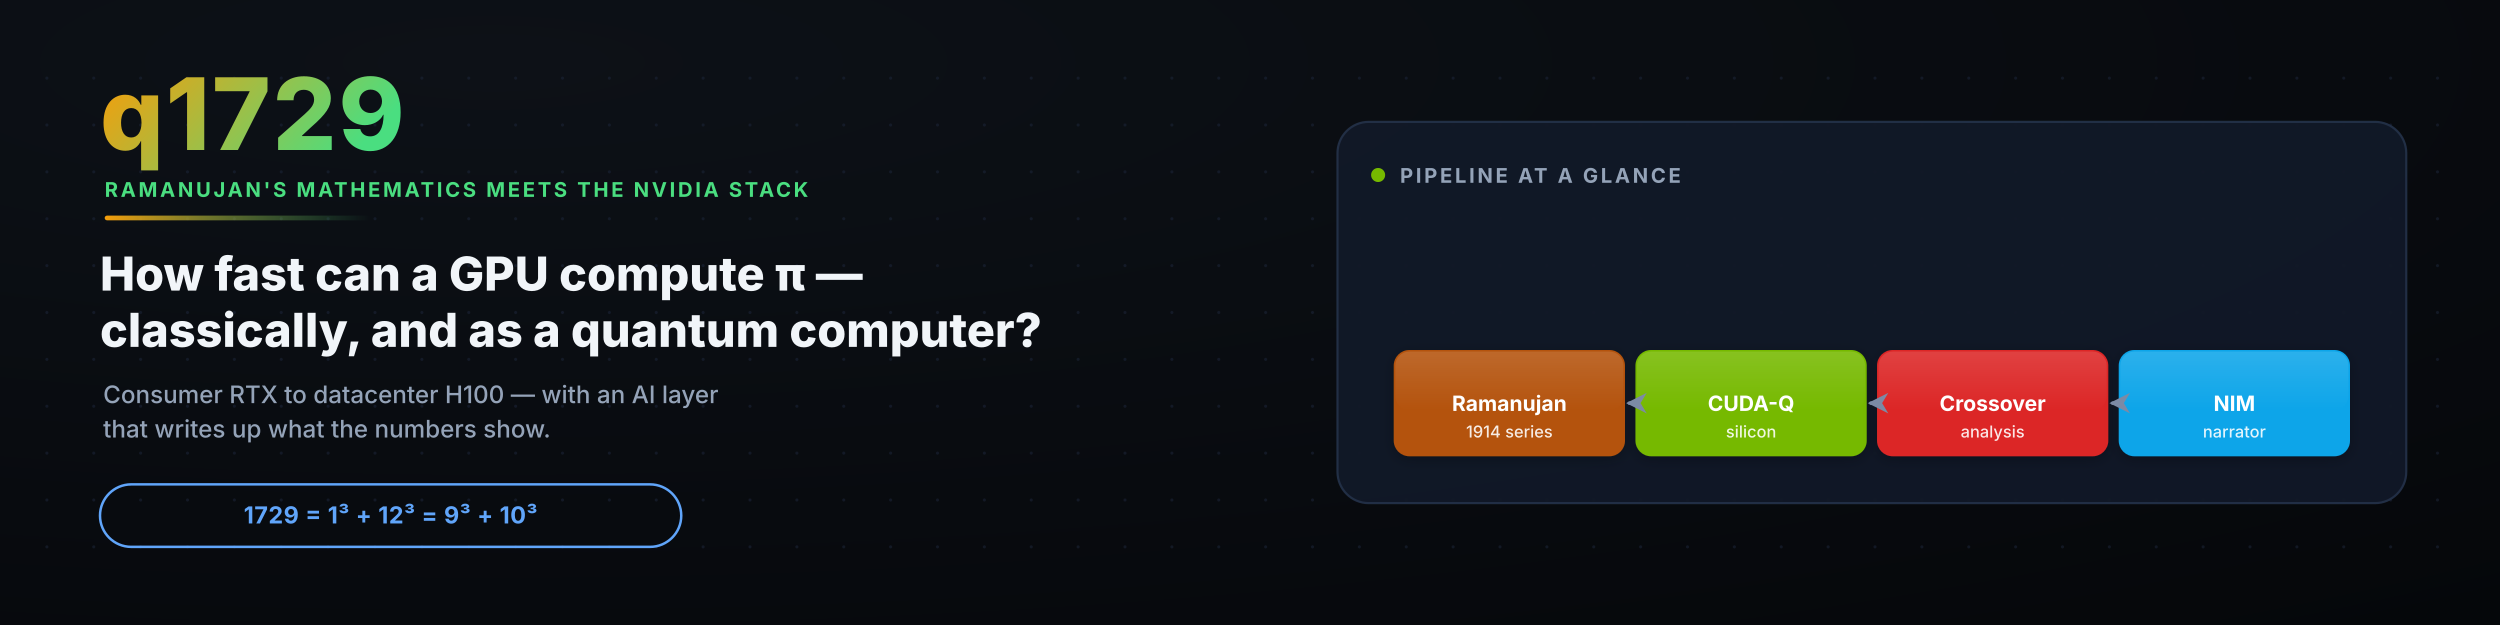
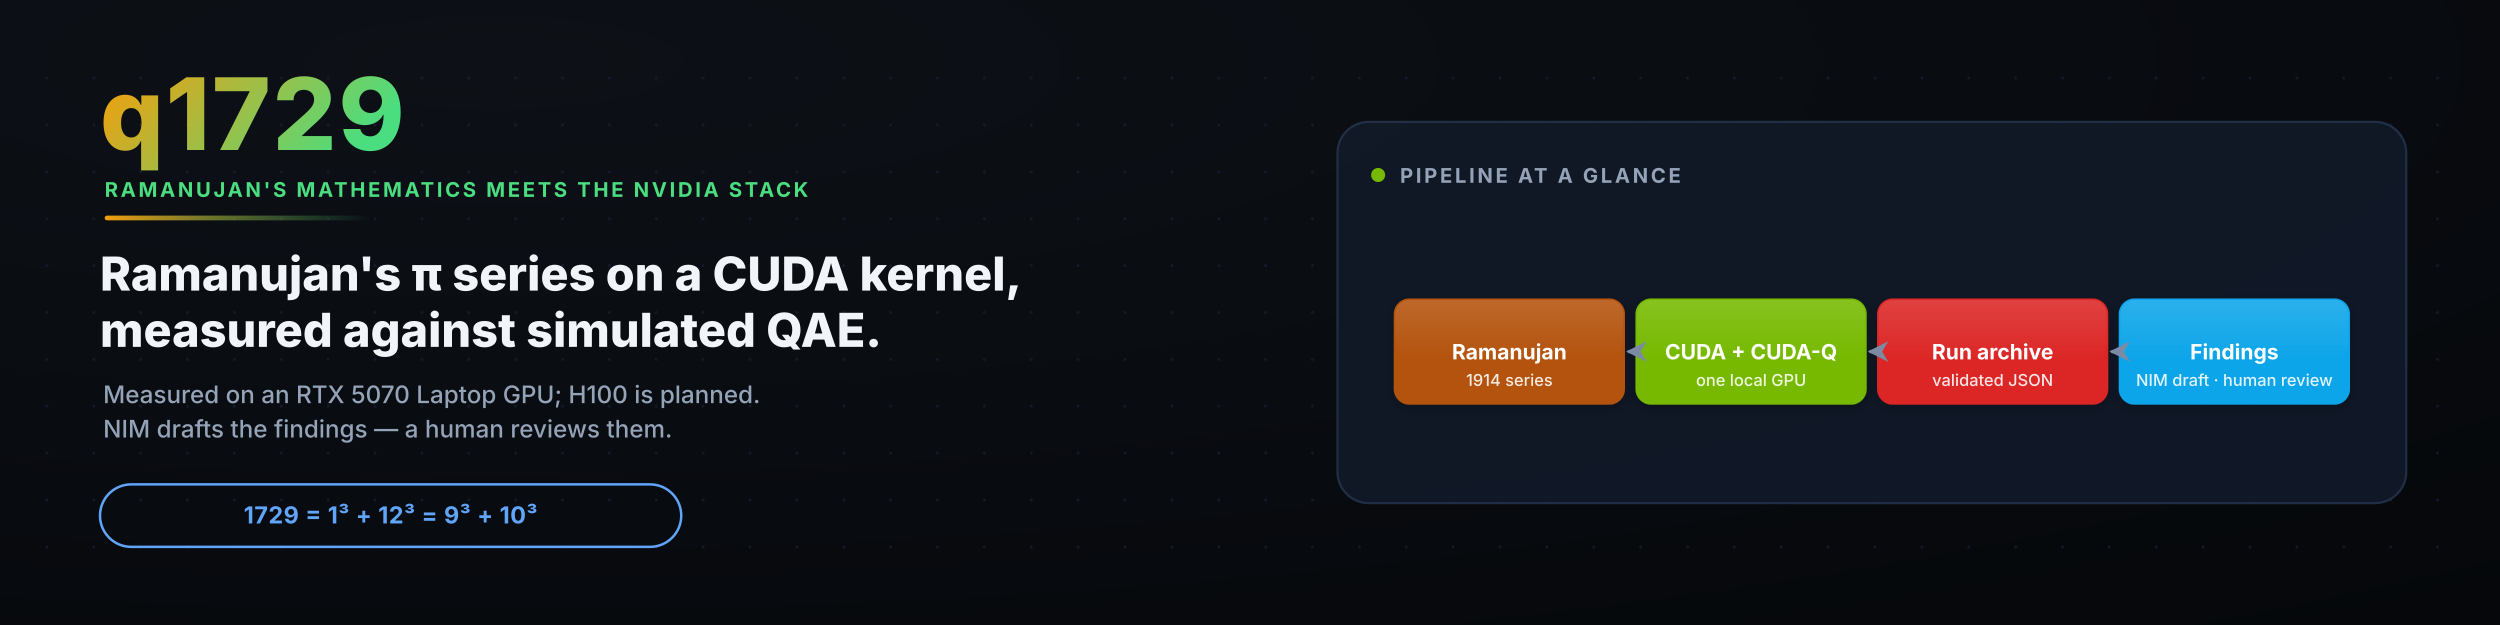
<svg xmlns="http://www.w3.org/2000/svg" viewBox="0 0 1600 400" width="1600" height="400" font-family="Inter, 'Segoe UI', 'Helvetica Neue', Arial, sans-serif">
  <defs>
    <radialGradient id="bg" cx="20%" cy="10%" r="120%">
      <stop offset="0%" stop-color="#0d1117" />
      <stop offset="100%" stop-color="#05070a" />
    </radialGradient>
    <linearGradient id="word" x1="0" y1="0" x2="1" y2="0.3">
      <stop offset="0%" stop-color="#f59e0b" />
      <stop offset="100%" stop-color="#4ade80" />
    </linearGradient>
    <linearGradient id="rule" x1="0" y1="0" x2="1" y2="0">
      <stop offset="0%" stop-color="#f59e0b" />
      <stop offset="100%" stop-color="#4ade80" stop-opacity="0" />
    </linearGradient>
    <linearGradient id="sheen" x1="0" y1="0" x2="0" y2="1">
      <stop offset="0%" stop-color="#ffffff" stop-opacity="0.9" />
      <stop offset="100%" stop-color="#ffffff" stop-opacity="0" />
    </linearGradient>
    <filter id="soft" x="-20%" y="-20%" width="140%" height="140%">
      <feDropShadow dx="0" dy="2" stdDeviation="4" flood-color="#000000" flood-opacity="0.25" />
    </filter>
    <marker id="bah" viewBox="0 0 10 10" refX="8.5" refY="5" markerWidth="6" markerHeight="6" orient="auto-start-reverse">
      <path d="M0 0 L10 5 L0 10 L3 5 Z" fill="#7c8aa5" />
    </marker>
  </defs>
  <rect width="1600" height="400" fill="url(#bg)" />
  <g opacity="0.55">
    <circle cx="30" cy="50" r="1" fill="#1b2438" />
    <circle cx="60" cy="50" r="1" fill="#1b2438" />
    <circle cx="90" cy="50" r="1" fill="#1b2438" />
    <circle cx="120" cy="50" r="1" fill="#1b2438" />
    <circle cx="150" cy="50" r="1" fill="#1b2438" />
    <circle cx="180" cy="50" r="1" fill="#1b2438" />
    <circle cx="210" cy="50" r="1" fill="#1b2438" />
    <circle cx="240" cy="50" r="1" fill="#1b2438" />
    <circle cx="270" cy="50" r="1" fill="#1b2438" />
    <circle cx="300" cy="50" r="1" fill="#1b2438" />
    <circle cx="330" cy="50" r="1" fill="#1b2438" />
    <circle cx="360" cy="50" r="1" fill="#1b2438" />
    <circle cx="390" cy="50" r="1" fill="#1b2438" />
    <circle cx="420" cy="50" r="1" fill="#1b2438" />
    <circle cx="450" cy="50" r="1" fill="#1b2438" />
    <circle cx="480" cy="50" r="1" fill="#1b2438" />
    <circle cx="510" cy="50" r="1" fill="#1b2438" />
    <circle cx="540" cy="50" r="1" fill="#1b2438" />
    <circle cx="570" cy="50" r="1" fill="#1b2438" />
    <circle cx="600" cy="50" r="1" fill="#1b2438" />
    <circle cx="630" cy="50" r="1" fill="#1b2438" />
    <circle cx="660" cy="50" r="1" fill="#1b2438" />
    <circle cx="690" cy="50" r="1" fill="#1b2438" />
    <circle cx="720" cy="50" r="1" fill="#1b2438" />
    <circle cx="750" cy="50" r="1" fill="#1b2438" />
    <circle cx="780" cy="50" r="1" fill="#1b2438" />
    <circle cx="810" cy="50" r="1" fill="#1b2438" />
    <circle cx="840" cy="50" r="1" fill="#1b2438" />
    <circle cx="870" cy="50" r="1" fill="#1b2438" />
    <circle cx="900" cy="50" r="1" fill="#1b2438" />
    <circle cx="930" cy="50" r="1" fill="#1b2438" />
    <circle cx="960" cy="50" r="1" fill="#1b2438" />
    <circle cx="990" cy="50" r="1" fill="#1b2438" />
    <circle cx="1020" cy="50" r="1" fill="#1b2438" />
    <circle cx="1050" cy="50" r="1" fill="#1b2438" />
    <circle cx="1080" cy="50" r="1" fill="#1b2438" />
    <circle cx="1110" cy="50" r="1" fill="#1b2438" />
    <circle cx="1140" cy="50" r="1" fill="#1b2438" />
    <circle cx="1170" cy="50" r="1" fill="#1b2438" />
    <circle cx="1200" cy="50" r="1" fill="#1b2438" />
    <circle cx="1230" cy="50" r="1" fill="#1b2438" />
    <circle cx="1260" cy="50" r="1" fill="#1b2438" />
    <circle cx="1290" cy="50" r="1" fill="#1b2438" />
    <circle cx="1320" cy="50" r="1" fill="#1b2438" />
    <circle cx="1350" cy="50" r="1" fill="#1b2438" />
    <circle cx="1380" cy="50" r="1" fill="#1b2438" />
    <circle cx="1410" cy="50" r="1" fill="#1b2438" />
    <circle cx="1440" cy="50" r="1" fill="#1b2438" />
    <circle cx="1470" cy="50" r="1" fill="#1b2438" />
    <circle cx="1500" cy="50" r="1" fill="#1b2438" />
    <circle cx="1530" cy="50" r="1" fill="#1b2438" />
    <circle cx="1560" cy="50" r="1" fill="#1b2438" />
    <circle cx="30" cy="80" r="1" fill="#1b2438" />
    <circle cx="60" cy="80" r="1" fill="#1b2438" />
    <circle cx="90" cy="80" r="1" fill="#1b2438" />
    <circle cx="120" cy="80" r="1" fill="#1b2438" />
    <circle cx="150" cy="80" r="1" fill="#1b2438" />
    <circle cx="180" cy="80" r="1" fill="#1b2438" />
    <circle cx="210" cy="80" r="1" fill="#1b2438" />
    <circle cx="240" cy="80" r="1" fill="#1b2438" />
    <circle cx="270" cy="80" r="1" fill="#1b2438" />
    <circle cx="300" cy="80" r="1" fill="#1b2438" />
    <circle cx="330" cy="80" r="1" fill="#1b2438" />
    <circle cx="360" cy="80" r="1" fill="#1b2438" />
    <circle cx="390" cy="80" r="1" fill="#1b2438" />
    <circle cx="420" cy="80" r="1" fill="#1b2438" />
    <circle cx="450" cy="80" r="1" fill="#1b2438" />
    <circle cx="480" cy="80" r="1" fill="#1b2438" />
    <circle cx="510" cy="80" r="1" fill="#1b2438" />
    <circle cx="540" cy="80" r="1" fill="#1b2438" />
    <circle cx="570" cy="80" r="1" fill="#1b2438" />
    <circle cx="600" cy="80" r="1" fill="#1b2438" />
    <circle cx="630" cy="80" r="1" fill="#1b2438" />
    <circle cx="660" cy="80" r="1" fill="#1b2438" />
    <circle cx="690" cy="80" r="1" fill="#1b2438" />
    <circle cx="720" cy="80" r="1" fill="#1b2438" />
    <circle cx="750" cy="80" r="1" fill="#1b2438" />
    <circle cx="780" cy="80" r="1" fill="#1b2438" />
    <circle cx="810" cy="80" r="1" fill="#1b2438" />
    <circle cx="840" cy="80" r="1" fill="#1b2438" />
    <circle cx="870" cy="80" r="1" fill="#1b2438" />
    <circle cx="900" cy="80" r="1" fill="#1b2438" />
    <circle cx="930" cy="80" r="1" fill="#1b2438" />
    <circle cx="960" cy="80" r="1" fill="#1b2438" />
    <circle cx="990" cy="80" r="1" fill="#1b2438" />
    <circle cx="1020" cy="80" r="1" fill="#1b2438" />
    <circle cx="1050" cy="80" r="1" fill="#1b2438" />
    <circle cx="1080" cy="80" r="1" fill="#1b2438" />
    <circle cx="1110" cy="80" r="1" fill="#1b2438" />
    <circle cx="1140" cy="80" r="1" fill="#1b2438" />
    <circle cx="1170" cy="80" r="1" fill="#1b2438" />
    <circle cx="1200" cy="80" r="1" fill="#1b2438" />
    <circle cx="1230" cy="80" r="1" fill="#1b2438" />
    <circle cx="1260" cy="80" r="1" fill="#1b2438" />
    <circle cx="1290" cy="80" r="1" fill="#1b2438" />
    <circle cx="1320" cy="80" r="1" fill="#1b2438" />
    <circle cx="1350" cy="80" r="1" fill="#1b2438" />
    <circle cx="1380" cy="80" r="1" fill="#1b2438" />
    <circle cx="1410" cy="80" r="1" fill="#1b2438" />
    <circle cx="1440" cy="80" r="1" fill="#1b2438" />
    <circle cx="1470" cy="80" r="1" fill="#1b2438" />
    <circle cx="1500" cy="80" r="1" fill="#1b2438" />
    <circle cx="1530" cy="80" r="1" fill="#1b2438" />
    <circle cx="1560" cy="80" r="1" fill="#1b2438" />
    <circle cx="30" cy="110" r="1" fill="#1b2438" />
    <circle cx="60" cy="110" r="1" fill="#1b2438" />
    <circle cx="90" cy="110" r="1" fill="#1b2438" />
    <circle cx="120" cy="110" r="1" fill="#1b2438" />
    <circle cx="150" cy="110" r="1" fill="#1b2438" />
    <circle cx="180" cy="110" r="1" fill="#1b2438" />
    <circle cx="210" cy="110" r="1" fill="#1b2438" />
    <circle cx="240" cy="110" r="1" fill="#1b2438" />
    <circle cx="270" cy="110" r="1" fill="#1b2438" />
    <circle cx="300" cy="110" r="1" fill="#1b2438" />
    <circle cx="330" cy="110" r="1" fill="#1b2438" />
    <circle cx="360" cy="110" r="1" fill="#1b2438" />
    <circle cx="390" cy="110" r="1" fill="#1b2438" />
    <circle cx="420" cy="110" r="1" fill="#1b2438" />
    <circle cx="450" cy="110" r="1" fill="#1b2438" />
    <circle cx="480" cy="110" r="1" fill="#1b2438" />
    <circle cx="510" cy="110" r="1" fill="#1b2438" />
    <circle cx="540" cy="110" r="1" fill="#1b2438" />
    <circle cx="570" cy="110" r="1" fill="#1b2438" />
    <circle cx="600" cy="110" r="1" fill="#1b2438" />
    <circle cx="630" cy="110" r="1" fill="#1b2438" />
    <circle cx="660" cy="110" r="1" fill="#1b2438" />
    <circle cx="690" cy="110" r="1" fill="#1b2438" />
    <circle cx="720" cy="110" r="1" fill="#1b2438" />
    <circle cx="750" cy="110" r="1" fill="#1b2438" />
    <circle cx="780" cy="110" r="1" fill="#1b2438" />
    <circle cx="810" cy="110" r="1" fill="#1b2438" />
    <circle cx="840" cy="110" r="1" fill="#1b2438" />
    <circle cx="870" cy="110" r="1" fill="#1b2438" />
    <circle cx="900" cy="110" r="1" fill="#1b2438" />
    <circle cx="930" cy="110" r="1" fill="#1b2438" />
    <circle cx="960" cy="110" r="1" fill="#1b2438" />
    <circle cx="990" cy="110" r="1" fill="#1b2438" />
    <circle cx="1020" cy="110" r="1" fill="#1b2438" />
    <circle cx="1050" cy="110" r="1" fill="#1b2438" />
    <circle cx="1080" cy="110" r="1" fill="#1b2438" />
    <circle cx="1110" cy="110" r="1" fill="#1b2438" />
    <circle cx="1140" cy="110" r="1" fill="#1b2438" />
    <circle cx="1170" cy="110" r="1" fill="#1b2438" />
    <circle cx="1200" cy="110" r="1" fill="#1b2438" />
    <circle cx="1230" cy="110" r="1" fill="#1b2438" />
    <circle cx="1260" cy="110" r="1" fill="#1b2438" />
    <circle cx="1290" cy="110" r="1" fill="#1b2438" />
    <circle cx="1320" cy="110" r="1" fill="#1b2438" />
    <circle cx="1350" cy="110" r="1" fill="#1b2438" />
    <circle cx="1380" cy="110" r="1" fill="#1b2438" />
    <circle cx="1410" cy="110" r="1" fill="#1b2438" />
    <circle cx="1440" cy="110" r="1" fill="#1b2438" />
    <circle cx="1470" cy="110" r="1" fill="#1b2438" />
    <circle cx="1500" cy="110" r="1" fill="#1b2438" />
    <circle cx="1530" cy="110" r="1" fill="#1b2438" />
    <circle cx="1560" cy="110" r="1" fill="#1b2438" />
    <circle cx="30" cy="140" r="1" fill="#1b2438" />
    <circle cx="60" cy="140" r="1" fill="#1b2438" />
    <circle cx="90" cy="140" r="1" fill="#1b2438" />
    <circle cx="120" cy="140" r="1" fill="#1b2438" />
    <circle cx="150" cy="140" r="1" fill="#1b2438" />
    <circle cx="180" cy="140" r="1" fill="#1b2438" />
    <circle cx="210" cy="140" r="1" fill="#1b2438" />
    <circle cx="240" cy="140" r="1" fill="#1b2438" />
    <circle cx="270" cy="140" r="1" fill="#1b2438" />
    <circle cx="300" cy="140" r="1" fill="#1b2438" />
    <circle cx="330" cy="140" r="1" fill="#1b2438" />
    <circle cx="360" cy="140" r="1" fill="#1b2438" />
    <circle cx="390" cy="140" r="1" fill="#1b2438" />
    <circle cx="420" cy="140" r="1" fill="#1b2438" />
    <circle cx="450" cy="140" r="1" fill="#1b2438" />
    <circle cx="480" cy="140" r="1" fill="#1b2438" />
    <circle cx="510" cy="140" r="1" fill="#1b2438" />
    <circle cx="540" cy="140" r="1" fill="#1b2438" />
    <circle cx="570" cy="140" r="1" fill="#1b2438" />
    <circle cx="600" cy="140" r="1" fill="#1b2438" />
    <circle cx="630" cy="140" r="1" fill="#1b2438" />
    <circle cx="660" cy="140" r="1" fill="#1b2438" />
    <circle cx="690" cy="140" r="1" fill="#1b2438" />
    <circle cx="720" cy="140" r="1" fill="#1b2438" />
    <circle cx="750" cy="140" r="1" fill="#1b2438" />
    <circle cx="780" cy="140" r="1" fill="#1b2438" />
    <circle cx="810" cy="140" r="1" fill="#1b2438" />
    <circle cx="840" cy="140" r="1" fill="#1b2438" />
    <circle cx="870" cy="140" r="1" fill="#1b2438" />
    <circle cx="900" cy="140" r="1" fill="#1b2438" />
    <circle cx="930" cy="140" r="1" fill="#1b2438" />
    <circle cx="960" cy="140" r="1" fill="#1b2438" />
    <circle cx="990" cy="140" r="1" fill="#1b2438" />
    <circle cx="1020" cy="140" r="1" fill="#1b2438" />
    <circle cx="1050" cy="140" r="1" fill="#1b2438" />
    <circle cx="1080" cy="140" r="1" fill="#1b2438" />
    <circle cx="1110" cy="140" r="1" fill="#1b2438" />
    <circle cx="1140" cy="140" r="1" fill="#1b2438" />
    <circle cx="1170" cy="140" r="1" fill="#1b2438" />
    <circle cx="1200" cy="140" r="1" fill="#1b2438" />
    <circle cx="1230" cy="140" r="1" fill="#1b2438" />
    <circle cx="1260" cy="140" r="1" fill="#1b2438" />
    <circle cx="1290" cy="140" r="1" fill="#1b2438" />
    <circle cx="1320" cy="140" r="1" fill="#1b2438" />
    <circle cx="1350" cy="140" r="1" fill="#1b2438" />
    <circle cx="1380" cy="140" r="1" fill="#1b2438" />
    <circle cx="1410" cy="140" r="1" fill="#1b2438" />
    <circle cx="1440" cy="140" r="1" fill="#1b2438" />
    <circle cx="1470" cy="140" r="1" fill="#1b2438" />
    <circle cx="1500" cy="140" r="1" fill="#1b2438" />
    <circle cx="1530" cy="140" r="1" fill="#1b2438" />
    <circle cx="1560" cy="140" r="1" fill="#1b2438" />
    <circle cx="30" cy="170" r="1" fill="#1b2438" />
    <circle cx="60" cy="170" r="1" fill="#1b2438" />
    <circle cx="90" cy="170" r="1" fill="#1b2438" />
    <circle cx="120" cy="170" r="1" fill="#1b2438" />
    <circle cx="150" cy="170" r="1" fill="#1b2438" />
    <circle cx="180" cy="170" r="1" fill="#1b2438" />
    <circle cx="210" cy="170" r="1" fill="#1b2438" />
    <circle cx="240" cy="170" r="1" fill="#1b2438" />
    <circle cx="270" cy="170" r="1" fill="#1b2438" />
    <circle cx="300" cy="170" r="1" fill="#1b2438" />
    <circle cx="330" cy="170" r="1" fill="#1b2438" />
    <circle cx="360" cy="170" r="1" fill="#1b2438" />
    <circle cx="390" cy="170" r="1" fill="#1b2438" />
    <circle cx="420" cy="170" r="1" fill="#1b2438" />
    <circle cx="450" cy="170" r="1" fill="#1b2438" />
    <circle cx="480" cy="170" r="1" fill="#1b2438" />
    <circle cx="510" cy="170" r="1" fill="#1b2438" />
    <circle cx="540" cy="170" r="1" fill="#1b2438" />
    <circle cx="570" cy="170" r="1" fill="#1b2438" />
    <circle cx="600" cy="170" r="1" fill="#1b2438" />
    <circle cx="630" cy="170" r="1" fill="#1b2438" />
    <circle cx="660" cy="170" r="1" fill="#1b2438" />
    <circle cx="690" cy="170" r="1" fill="#1b2438" />
    <circle cx="720" cy="170" r="1" fill="#1b2438" />
    <circle cx="750" cy="170" r="1" fill="#1b2438" />
    <circle cx="780" cy="170" r="1" fill="#1b2438" />
    <circle cx="810" cy="170" r="1" fill="#1b2438" />
    <circle cx="840" cy="170" r="1" fill="#1b2438" />
    <circle cx="870" cy="170" r="1" fill="#1b2438" />
    <circle cx="900" cy="170" r="1" fill="#1b2438" />
    <circle cx="930" cy="170" r="1" fill="#1b2438" />
    <circle cx="960" cy="170" r="1" fill="#1b2438" />
    <circle cx="990" cy="170" r="1" fill="#1b2438" />
    <circle cx="1020" cy="170" r="1" fill="#1b2438" />
    <circle cx="1050" cy="170" r="1" fill="#1b2438" />
    <circle cx="1080" cy="170" r="1" fill="#1b2438" />
    <circle cx="1110" cy="170" r="1" fill="#1b2438" />
    <circle cx="1140" cy="170" r="1" fill="#1b2438" />
    <circle cx="1170" cy="170" r="1" fill="#1b2438" />
    <circle cx="1200" cy="170" r="1" fill="#1b2438" />
    <circle cx="1230" cy="170" r="1" fill="#1b2438" />
    <circle cx="1260" cy="170" r="1" fill="#1b2438" />
    <circle cx="1290" cy="170" r="1" fill="#1b2438" />
    <circle cx="1320" cy="170" r="1" fill="#1b2438" />
    <circle cx="1350" cy="170" r="1" fill="#1b2438" />
    <circle cx="1380" cy="170" r="1" fill="#1b2438" />
    <circle cx="1410" cy="170" r="1" fill="#1b2438" />
    <circle cx="1440" cy="170" r="1" fill="#1b2438" />
    <circle cx="1470" cy="170" r="1" fill="#1b2438" />
    <circle cx="1500" cy="170" r="1" fill="#1b2438" />
    <circle cx="1530" cy="170" r="1" fill="#1b2438" />
    <circle cx="1560" cy="170" r="1" fill="#1b2438" />
    <circle cx="30" cy="200" r="1" fill="#1b2438" />
    <circle cx="60" cy="200" r="1" fill="#1b2438" />
    <circle cx="90" cy="200" r="1" fill="#1b2438" />
    <circle cx="120" cy="200" r="1" fill="#1b2438" />
    <circle cx="150" cy="200" r="1" fill="#1b2438" />
    <circle cx="180" cy="200" r="1" fill="#1b2438" />
    <circle cx="210" cy="200" r="1" fill="#1b2438" />
    <circle cx="240" cy="200" r="1" fill="#1b2438" />
    <circle cx="270" cy="200" r="1" fill="#1b2438" />
    <circle cx="300" cy="200" r="1" fill="#1b2438" />
    <circle cx="330" cy="200" r="1" fill="#1b2438" />
    <circle cx="360" cy="200" r="1" fill="#1b2438" />
    <circle cx="390" cy="200" r="1" fill="#1b2438" />
    <circle cx="420" cy="200" r="1" fill="#1b2438" />
    <circle cx="450" cy="200" r="1" fill="#1b2438" />
    <circle cx="480" cy="200" r="1" fill="#1b2438" />
    <circle cx="510" cy="200" r="1" fill="#1b2438" />
    <circle cx="540" cy="200" r="1" fill="#1b2438" />
    <circle cx="570" cy="200" r="1" fill="#1b2438" />
    <circle cx="600" cy="200" r="1" fill="#1b2438" />
    <circle cx="630" cy="200" r="1" fill="#1b2438" />
    <circle cx="660" cy="200" r="1" fill="#1b2438" />
    <circle cx="690" cy="200" r="1" fill="#1b2438" />
    <circle cx="720" cy="200" r="1" fill="#1b2438" />
    <circle cx="750" cy="200" r="1" fill="#1b2438" />
    <circle cx="780" cy="200" r="1" fill="#1b2438" />
    <circle cx="810" cy="200" r="1" fill="#1b2438" />
    <circle cx="840" cy="200" r="1" fill="#1b2438" />
    <circle cx="870" cy="200" r="1" fill="#1b2438" />
    <circle cx="900" cy="200" r="1" fill="#1b2438" />
    <circle cx="930" cy="200" r="1" fill="#1b2438" />
    <circle cx="960" cy="200" r="1" fill="#1b2438" />
    <circle cx="990" cy="200" r="1" fill="#1b2438" />
    <circle cx="1020" cy="200" r="1" fill="#1b2438" />
    <circle cx="1050" cy="200" r="1" fill="#1b2438" />
    <circle cx="1080" cy="200" r="1" fill="#1b2438" />
    <circle cx="1110" cy="200" r="1" fill="#1b2438" />
    <circle cx="1140" cy="200" r="1" fill="#1b2438" />
    <circle cx="1170" cy="200" r="1" fill="#1b2438" />
    <circle cx="1200" cy="200" r="1" fill="#1b2438" />
    <circle cx="1230" cy="200" r="1" fill="#1b2438" />
    <circle cx="1260" cy="200" r="1" fill="#1b2438" />
    <circle cx="1290" cy="200" r="1" fill="#1b2438" />
    <circle cx="1320" cy="200" r="1" fill="#1b2438" />
    <circle cx="1350" cy="200" r="1" fill="#1b2438" />
    <circle cx="1380" cy="200" r="1" fill="#1b2438" />
    <circle cx="1410" cy="200" r="1" fill="#1b2438" />
    <circle cx="1440" cy="200" r="1" fill="#1b2438" />
    <circle cx="1470" cy="200" r="1" fill="#1b2438" />
    <circle cx="1500" cy="200" r="1" fill="#1b2438" />
    <circle cx="1530" cy="200" r="1" fill="#1b2438" />
    <circle cx="1560" cy="200" r="1" fill="#1b2438" />
    <circle cx="30" cy="230" r="1" fill="#1b2438" />
    <circle cx="60" cy="230" r="1" fill="#1b2438" />
    <circle cx="90" cy="230" r="1" fill="#1b2438" />
    <circle cx="120" cy="230" r="1" fill="#1b2438" />
    <circle cx="150" cy="230" r="1" fill="#1b2438" />
    <circle cx="180" cy="230" r="1" fill="#1b2438" />
    <circle cx="210" cy="230" r="1" fill="#1b2438" />
    <circle cx="240" cy="230" r="1" fill="#1b2438" />
    <circle cx="270" cy="230" r="1" fill="#1b2438" />
    <circle cx="300" cy="230" r="1" fill="#1b2438" />
    <circle cx="330" cy="230" r="1" fill="#1b2438" />
    <circle cx="360" cy="230" r="1" fill="#1b2438" />
    <circle cx="390" cy="230" r="1" fill="#1b2438" />
    <circle cx="420" cy="230" r="1" fill="#1b2438" />
    <circle cx="450" cy="230" r="1" fill="#1b2438" />
    <circle cx="480" cy="230" r="1" fill="#1b2438" />
    <circle cx="510" cy="230" r="1" fill="#1b2438" />
    <circle cx="540" cy="230" r="1" fill="#1b2438" />
    <circle cx="570" cy="230" r="1" fill="#1b2438" />
    <circle cx="600" cy="230" r="1" fill="#1b2438" />
    <circle cx="630" cy="230" r="1" fill="#1b2438" />
    <circle cx="660" cy="230" r="1" fill="#1b2438" />
    <circle cx="690" cy="230" r="1" fill="#1b2438" />
    <circle cx="720" cy="230" r="1" fill="#1b2438" />
    <circle cx="750" cy="230" r="1" fill="#1b2438" />
    <circle cx="780" cy="230" r="1" fill="#1b2438" />
    <circle cx="810" cy="230" r="1" fill="#1b2438" />
    <circle cx="840" cy="230" r="1" fill="#1b2438" />
    <circle cx="870" cy="230" r="1" fill="#1b2438" />
    <circle cx="900" cy="230" r="1" fill="#1b2438" />
    <circle cx="930" cy="230" r="1" fill="#1b2438" />
    <circle cx="960" cy="230" r="1" fill="#1b2438" />
    <circle cx="990" cy="230" r="1" fill="#1b2438" />
    <circle cx="1020" cy="230" r="1" fill="#1b2438" />
    <circle cx="1050" cy="230" r="1" fill="#1b2438" />
    <circle cx="1080" cy="230" r="1" fill="#1b2438" />
    <circle cx="1110" cy="230" r="1" fill="#1b2438" />
    <circle cx="1140" cy="230" r="1" fill="#1b2438" />
    <circle cx="1170" cy="230" r="1" fill="#1b2438" />
    <circle cx="1200" cy="230" r="1" fill="#1b2438" />
    <circle cx="1230" cy="230" r="1" fill="#1b2438" />
    <circle cx="1260" cy="230" r="1" fill="#1b2438" />
    <circle cx="1290" cy="230" r="1" fill="#1b2438" />
    <circle cx="1320" cy="230" r="1" fill="#1b2438" />
    <circle cx="1350" cy="230" r="1" fill="#1b2438" />
    <circle cx="1380" cy="230" r="1" fill="#1b2438" />
    <circle cx="1410" cy="230" r="1" fill="#1b2438" />
    <circle cx="1440" cy="230" r="1" fill="#1b2438" />
    <circle cx="1470" cy="230" r="1" fill="#1b2438" />
    <circle cx="1500" cy="230" r="1" fill="#1b2438" />
    <circle cx="1530" cy="230" r="1" fill="#1b2438" />
    <circle cx="1560" cy="230" r="1" fill="#1b2438" />
    <circle cx="30" cy="260" r="1" fill="#1b2438" />
    <circle cx="60" cy="260" r="1" fill="#1b2438" />
    <circle cx="90" cy="260" r="1" fill="#1b2438" />
    <circle cx="120" cy="260" r="1" fill="#1b2438" />
    <circle cx="150" cy="260" r="1" fill="#1b2438" />
    <circle cx="180" cy="260" r="1" fill="#1b2438" />
    <circle cx="210" cy="260" r="1" fill="#1b2438" />
    <circle cx="240" cy="260" r="1" fill="#1b2438" />
    <circle cx="270" cy="260" r="1" fill="#1b2438" />
    <circle cx="300" cy="260" r="1" fill="#1b2438" />
    <circle cx="330" cy="260" r="1" fill="#1b2438" />
    <circle cx="360" cy="260" r="1" fill="#1b2438" />
    <circle cx="390" cy="260" r="1" fill="#1b2438" />
    <circle cx="420" cy="260" r="1" fill="#1b2438" />
    <circle cx="450" cy="260" r="1" fill="#1b2438" />
    <circle cx="480" cy="260" r="1" fill="#1b2438" />
    <circle cx="510" cy="260" r="1" fill="#1b2438" />
    <circle cx="540" cy="260" r="1" fill="#1b2438" />
    <circle cx="570" cy="260" r="1" fill="#1b2438" />
    <circle cx="600" cy="260" r="1" fill="#1b2438" />
    <circle cx="630" cy="260" r="1" fill="#1b2438" />
    <circle cx="660" cy="260" r="1" fill="#1b2438" />
    <circle cx="690" cy="260" r="1" fill="#1b2438" />
    <circle cx="720" cy="260" r="1" fill="#1b2438" />
    <circle cx="750" cy="260" r="1" fill="#1b2438" />
    <circle cx="780" cy="260" r="1" fill="#1b2438" />
    <circle cx="810" cy="260" r="1" fill="#1b2438" />
    <circle cx="840" cy="260" r="1" fill="#1b2438" />
    <circle cx="870" cy="260" r="1" fill="#1b2438" />
    <circle cx="900" cy="260" r="1" fill="#1b2438" />
    <circle cx="930" cy="260" r="1" fill="#1b2438" />
    <circle cx="960" cy="260" r="1" fill="#1b2438" />
    <circle cx="990" cy="260" r="1" fill="#1b2438" />
    <circle cx="1020" cy="260" r="1" fill="#1b2438" />
    <circle cx="1050" cy="260" r="1" fill="#1b2438" />
    <circle cx="1080" cy="260" r="1" fill="#1b2438" />
    <circle cx="1110" cy="260" r="1" fill="#1b2438" />
    <circle cx="1140" cy="260" r="1" fill="#1b2438" />
    <circle cx="1170" cy="260" r="1" fill="#1b2438" />
    <circle cx="1200" cy="260" r="1" fill="#1b2438" />
    <circle cx="1230" cy="260" r="1" fill="#1b2438" />
    <circle cx="1260" cy="260" r="1" fill="#1b2438" />
    <circle cx="1290" cy="260" r="1" fill="#1b2438" />
    <circle cx="1320" cy="260" r="1" fill="#1b2438" />
    <circle cx="1350" cy="260" r="1" fill="#1b2438" />
    <circle cx="1380" cy="260" r="1" fill="#1b2438" />
    <circle cx="1410" cy="260" r="1" fill="#1b2438" />
    <circle cx="1440" cy="260" r="1" fill="#1b2438" />
    <circle cx="1470" cy="260" r="1" fill="#1b2438" />
    <circle cx="1500" cy="260" r="1" fill="#1b2438" />
    <circle cx="1530" cy="260" r="1" fill="#1b2438" />
    <circle cx="1560" cy="260" r="1" fill="#1b2438" />
    <circle cx="30" cy="290" r="1" fill="#1b2438" />
    <circle cx="60" cy="290" r="1" fill="#1b2438" />
    <circle cx="90" cy="290" r="1" fill="#1b2438" />
    <circle cx="120" cy="290" r="1" fill="#1b2438" />
    <circle cx="150" cy="290" r="1" fill="#1b2438" />
    <circle cx="180" cy="290" r="1" fill="#1b2438" />
    <circle cx="210" cy="290" r="1" fill="#1b2438" />
    <circle cx="240" cy="290" r="1" fill="#1b2438" />
    <circle cx="270" cy="290" r="1" fill="#1b2438" />
    <circle cx="300" cy="290" r="1" fill="#1b2438" />
    <circle cx="330" cy="290" r="1" fill="#1b2438" />
    <circle cx="360" cy="290" r="1" fill="#1b2438" />
    <circle cx="390" cy="290" r="1" fill="#1b2438" />
    <circle cx="420" cy="290" r="1" fill="#1b2438" />
    <circle cx="450" cy="290" r="1" fill="#1b2438" />
    <circle cx="480" cy="290" r="1" fill="#1b2438" />
    <circle cx="510" cy="290" r="1" fill="#1b2438" />
    <circle cx="540" cy="290" r="1" fill="#1b2438" />
    <circle cx="570" cy="290" r="1" fill="#1b2438" />
    <circle cx="600" cy="290" r="1" fill="#1b2438" />
    <circle cx="630" cy="290" r="1" fill="#1b2438" />
    <circle cx="660" cy="290" r="1" fill="#1b2438" />
    <circle cx="690" cy="290" r="1" fill="#1b2438" />
    <circle cx="720" cy="290" r="1" fill="#1b2438" />
    <circle cx="750" cy="290" r="1" fill="#1b2438" />
    <circle cx="780" cy="290" r="1" fill="#1b2438" />
    <circle cx="810" cy="290" r="1" fill="#1b2438" />
    <circle cx="840" cy="290" r="1" fill="#1b2438" />
    <circle cx="870" cy="290" r="1" fill="#1b2438" />
    <circle cx="900" cy="290" r="1" fill="#1b2438" />
    <circle cx="930" cy="290" r="1" fill="#1b2438" />
    <circle cx="960" cy="290" r="1" fill="#1b2438" />
    <circle cx="990" cy="290" r="1" fill="#1b2438" />
    <circle cx="1020" cy="290" r="1" fill="#1b2438" />
    <circle cx="1050" cy="290" r="1" fill="#1b2438" />
    <circle cx="1080" cy="290" r="1" fill="#1b2438" />
    <circle cx="1110" cy="290" r="1" fill="#1b2438" />
    <circle cx="1140" cy="290" r="1" fill="#1b2438" />
    <circle cx="1170" cy="290" r="1" fill="#1b2438" />
    <circle cx="1200" cy="290" r="1" fill="#1b2438" />
    <circle cx="1230" cy="290" r="1" fill="#1b2438" />
    <circle cx="1260" cy="290" r="1" fill="#1b2438" />
    <circle cx="1290" cy="290" r="1" fill="#1b2438" />
    <circle cx="1320" cy="290" r="1" fill="#1b2438" />
    <circle cx="1350" cy="290" r="1" fill="#1b2438" />
    <circle cx="1380" cy="290" r="1" fill="#1b2438" />
    <circle cx="1410" cy="290" r="1" fill="#1b2438" />
    <circle cx="1440" cy="290" r="1" fill="#1b2438" />
    <circle cx="1470" cy="290" r="1" fill="#1b2438" />
    <circle cx="1500" cy="290" r="1" fill="#1b2438" />
    <circle cx="1530" cy="290" r="1" fill="#1b2438" />
    <circle cx="1560" cy="290" r="1" fill="#1b2438" />
    <circle cx="30" cy="320" r="1" fill="#1b2438" />
    <circle cx="60" cy="320" r="1" fill="#1b2438" />
    <circle cx="90" cy="320" r="1" fill="#1b2438" />
    <circle cx="120" cy="320" r="1" fill="#1b2438" />
    <circle cx="150" cy="320" r="1" fill="#1b2438" />
    <circle cx="180" cy="320" r="1" fill="#1b2438" />
    <circle cx="210" cy="320" r="1" fill="#1b2438" />
    <circle cx="240" cy="320" r="1" fill="#1b2438" />
    <circle cx="270" cy="320" r="1" fill="#1b2438" />
    <circle cx="300" cy="320" r="1" fill="#1b2438" />
    <circle cx="330" cy="320" r="1" fill="#1b2438" />
    <circle cx="360" cy="320" r="1" fill="#1b2438" />
    <circle cx="390" cy="320" r="1" fill="#1b2438" />
    <circle cx="420" cy="320" r="1" fill="#1b2438" />
    <circle cx="450" cy="320" r="1" fill="#1b2438" />
    <circle cx="480" cy="320" r="1" fill="#1b2438" />
    <circle cx="510" cy="320" r="1" fill="#1b2438" />
    <circle cx="540" cy="320" r="1" fill="#1b2438" />
    <circle cx="570" cy="320" r="1" fill="#1b2438" />
    <circle cx="600" cy="320" r="1" fill="#1b2438" />
    <circle cx="630" cy="320" r="1" fill="#1b2438" />
    <circle cx="660" cy="320" r="1" fill="#1b2438" />
    <circle cx="690" cy="320" r="1" fill="#1b2438" />
    <circle cx="720" cy="320" r="1" fill="#1b2438" />
    <circle cx="750" cy="320" r="1" fill="#1b2438" />
    <circle cx="780" cy="320" r="1" fill="#1b2438" />
    <circle cx="810" cy="320" r="1" fill="#1b2438" />
    <circle cx="840" cy="320" r="1" fill="#1b2438" />
    <circle cx="870" cy="320" r="1" fill="#1b2438" />
    <circle cx="900" cy="320" r="1" fill="#1b2438" />
    <circle cx="930" cy="320" r="1" fill="#1b2438" />
    <circle cx="960" cy="320" r="1" fill="#1b2438" />
    <circle cx="990" cy="320" r="1" fill="#1b2438" />
    <circle cx="1020" cy="320" r="1" fill="#1b2438" />
    <circle cx="1050" cy="320" r="1" fill="#1b2438" />
    <circle cx="1080" cy="320" r="1" fill="#1b2438" />
    <circle cx="1110" cy="320" r="1" fill="#1b2438" />
    <circle cx="1140" cy="320" r="1" fill="#1b2438" />
    <circle cx="1170" cy="320" r="1" fill="#1b2438" />
    <circle cx="1200" cy="320" r="1" fill="#1b2438" />
    <circle cx="1230" cy="320" r="1" fill="#1b2438" />
    <circle cx="1260" cy="320" r="1" fill="#1b2438" />
    <circle cx="1290" cy="320" r="1" fill="#1b2438" />
    <circle cx="1320" cy="320" r="1" fill="#1b2438" />
    <circle cx="1350" cy="320" r="1" fill="#1b2438" />
    <circle cx="1380" cy="320" r="1" fill="#1b2438" />
    <circle cx="1410" cy="320" r="1" fill="#1b2438" />
    <circle cx="1440" cy="320" r="1" fill="#1b2438" />
    <circle cx="1470" cy="320" r="1" fill="#1b2438" />
    <circle cx="1500" cy="320" r="1" fill="#1b2438" />
    <circle cx="1530" cy="320" r="1" fill="#1b2438" />
    <circle cx="1560" cy="320" r="1" fill="#1b2438" />
    <circle cx="30" cy="350" r="1" fill="#1b2438" />
    <circle cx="60" cy="350" r="1" fill="#1b2438" />
    <circle cx="90" cy="350" r="1" fill="#1b2438" />
    <circle cx="120" cy="350" r="1" fill="#1b2438" />
    <circle cx="150" cy="350" r="1" fill="#1b2438" />
    <circle cx="180" cy="350" r="1" fill="#1b2438" />
    <circle cx="210" cy="350" r="1" fill="#1b2438" />
    <circle cx="240" cy="350" r="1" fill="#1b2438" />
    <circle cx="270" cy="350" r="1" fill="#1b2438" />
    <circle cx="300" cy="350" r="1" fill="#1b2438" />
    <circle cx="330" cy="350" r="1" fill="#1b2438" />
    <circle cx="360" cy="350" r="1" fill="#1b2438" />
    <circle cx="390" cy="350" r="1" fill="#1b2438" />
    <circle cx="420" cy="350" r="1" fill="#1b2438" />
    <circle cx="450" cy="350" r="1" fill="#1b2438" />
    <circle cx="480" cy="350" r="1" fill="#1b2438" />
    <circle cx="510" cy="350" r="1" fill="#1b2438" />
    <circle cx="540" cy="350" r="1" fill="#1b2438" />
    <circle cx="570" cy="350" r="1" fill="#1b2438" />
    <circle cx="600" cy="350" r="1" fill="#1b2438" />
    <circle cx="630" cy="350" r="1" fill="#1b2438" />
    <circle cx="660" cy="350" r="1" fill="#1b2438" />
    <circle cx="690" cy="350" r="1" fill="#1b2438" />
    <circle cx="720" cy="350" r="1" fill="#1b2438" />
    <circle cx="750" cy="350" r="1" fill="#1b2438" />
    <circle cx="780" cy="350" r="1" fill="#1b2438" />
    <circle cx="810" cy="350" r="1" fill="#1b2438" />
    <circle cx="840" cy="350" r="1" fill="#1b2438" />
    <circle cx="870" cy="350" r="1" fill="#1b2438" />
    <circle cx="900" cy="350" r="1" fill="#1b2438" />
    <circle cx="930" cy="350" r="1" fill="#1b2438" />
    <circle cx="960" cy="350" r="1" fill="#1b2438" />
    <circle cx="990" cy="350" r="1" fill="#1b2438" />
    <circle cx="1020" cy="350" r="1" fill="#1b2438" />
    <circle cx="1050" cy="350" r="1" fill="#1b2438" />
    <circle cx="1080" cy="350" r="1" fill="#1b2438" />
    <circle cx="1110" cy="350" r="1" fill="#1b2438" />
    <circle cx="1140" cy="350" r="1" fill="#1b2438" />
    <circle cx="1170" cy="350" r="1" fill="#1b2438" />
    <circle cx="1200" cy="350" r="1" fill="#1b2438" />
    <circle cx="1230" cy="350" r="1" fill="#1b2438" />
    <circle cx="1260" cy="350" r="1" fill="#1b2438" />
    <circle cx="1290" cy="350" r="1" fill="#1b2438" />
    <circle cx="1320" cy="350" r="1" fill="#1b2438" />
    <circle cx="1350" cy="350" r="1" fill="#1b2438" />
    <circle cx="1380" cy="350" r="1" fill="#1b2438" />
    <circle cx="1410" cy="350" r="1" fill="#1b2438" />
    <circle cx="1440" cy="350" r="1" fill="#1b2438" />
    <circle cx="1470" cy="350" r="1" fill="#1b2438" />
    <circle cx="1500" cy="350" r="1" fill="#1b2438" />
    <circle cx="1530" cy="350" r="1" fill="#1b2438" />
    <circle cx="1560" cy="350" r="1" fill="#1b2438" />
  </g>
  <text x="64.0" y="96.0" font-family="Inter, 'Segoe UI', 'Helvetica Neue', Arial, sans-serif" font-size="64" font-weight="800" fill="url(#word)" text-anchor="start" letter-spacing="0.02em">q1729</text>
  <text x="67.0" y="126.0" font-family="Inter, 'Segoe UI', 'Helvetica Neue', Arial, sans-serif" font-size="13" font-weight="700" fill="#4ade80" text-anchor="start" letter-spacing="0.13em">RAMANUJAN'S MATHEMATICS MEETS THE NVIDIA STACK</text>
  <rect x="67.0" y="138.0" width="170.0" height="3.0" rx="1.5" ry="1.5" fill="url(#rule)" />
-   <text x="64.0" y="186.0" font-family="Inter, 'Segoe UI', 'Helvetica Neue', Arial, sans-serif" font-size="30" font-weight="800" fill="#f1f5f9" text-anchor="start">How fast can a GPU compute π —</text>
-   <text x="64.0" y="222.0" font-family="Inter, 'Segoe UI', 'Helvetica Neue', Arial, sans-serif" font-size="30" font-weight="800" fill="#f1f5f9" text-anchor="start">classically, and as a quantum computer?</text>
-   <text x="66.0" y="258.0" font-family="Inter, 'Segoe UI', 'Helvetica Neue', Arial, sans-serif" font-size="15.5" font-weight="500" fill="#94a3b8" text-anchor="start">Consumer RTX to datacenter H100 — with an AI layer</text>
-   <text x="66.0" y="280.0" font-family="Inter, 'Segoe UI', 'Helvetica Neue', Arial, sans-serif" font-size="15.5" font-weight="500" fill="#94a3b8" text-anchor="start">that writes up what the numbers show.</text>
+   <text x="64.0" y="186.0" font-family="Inter, 'Segoe UI', 'Helvetica Neue', Arial, sans-serif" font-size="30" font-weight="800" fill="#f1f5f9" text-anchor="start">Ramanujan's π series on a CUDA kernel,</text>
+   <text x="64.0" y="222.0" font-family="Inter, 'Segoe UI', 'Helvetica Neue', Arial, sans-serif" font-size="30" font-weight="800" fill="#f1f5f9" text-anchor="start">measured against simulated QAE.</text>
+   <text x="66.0" y="258.0" font-family="Inter, 'Segoe UI', 'Helvetica Neue', Arial, sans-serif" font-size="15.5" font-weight="500" fill="#94a3b8" text-anchor="start">Measured on an RTX 5070 Laptop GPU; H100 is planned.</text>
+   <text x="66.0" y="280.0" font-family="Inter, 'Segoe UI', 'Helvetica Neue', Arial, sans-serif" font-size="15.5" font-weight="500" fill="#94a3b8" text-anchor="start">NIM drafts the findings — a human reviews them.</text>
  <rect x="64.0" y="310.0" width="372.0" height="40.0" rx="20.0" ry="20.0" fill="none" stroke="#60a5fa" stroke-width="1.6" />
  <text x="250.0" y="335.0" font-family="Inter, 'Segoe UI', 'Helvetica Neue', Arial, sans-serif" font-size="15" font-weight="700" fill="#60a5fa" text-anchor="middle" letter-spacing="0.02em">1729 = 1³ + 12³ = 9³ + 10³</text>
  <rect x="856.0" y="78.0" width="684.0" height="244.0" rx="20" ry="20" fill="#111827" stroke="#233047" stroke-width="1.4" opacity="0.95" />
  <circle cx="882.0" cy="112.0" r="4.5" fill="#76B900" />
  <text x="896.0" y="117.0" font-family="Inter, 'Segoe UI', 'Helvetica Neue', Arial, sans-serif" font-size="13" font-weight="700" fill="#94a3b8" text-anchor="start" letter-spacing="0.13em">PIPELINE AT A GLANCE</text>
  <g filter="url(#soft)">
-     <rect x="892.0" y="224.0" width="148.0" height="68.0" rx="10" ry="10" fill="#B45309" />
+     <rect x="892.0" y="191.0" width="148.0" height="68.0" rx="10" ry="10" fill="#B45309" />
  </g>
-   <rect x="893.0" y="225.0" width="146.0" height="37.4" rx="9" ry="9" fill="url(#sheen)" opacity="0.14" />
-   <text x="966.0" y="263.0" font-family="Inter, 'Segoe UI', 'Helvetica Neue', Arial, sans-serif" font-size="13.5" font-weight="700" fill="#ffffff" text-anchor="middle">Ramanujan</text>
-   <text x="966.0" y="280.0" font-family="Inter, 'Segoe UI', 'Helvetica Neue', Arial, sans-serif" font-size="10.5" font-weight="500" fill="#ffffff" text-anchor="middle" opacity="0.88">1914 series</text>
+   <rect x="893.0" y="192.0" width="146.0" height="37.4" rx="9" ry="9" fill="url(#sheen)" opacity="0.14" />
+   <text x="966.0" y="230.0" font-family="Inter, 'Segoe UI', 'Helvetica Neue', Arial, sans-serif" font-size="13.5" font-weight="700" fill="#ffffff" text-anchor="middle">Ramanujan</text>
+   <text x="966.0" y="247.0" font-family="Inter, 'Segoe UI', 'Helvetica Neue', Arial, sans-serif" font-size="10.5" font-weight="500" fill="#ffffff" text-anchor="middle" opacity="0.88">1914 series</text>
  <g filter="url(#soft)">
-     <rect x="1046.7" y="224.0" width="148.0" height="68.0" rx="10" ry="10" fill="#76B900" />
+     <rect x="1046.7" y="191.0" width="148.0" height="68.0" rx="10" ry="10" fill="#76B900" />
  </g>
-   <rect x="1047.7" y="225.0" width="146.0" height="37.4" rx="9" ry="9" fill="url(#sheen)" opacity="0.14" />
-   <text x="1120.7" y="263.0" font-family="Inter, 'Segoe UI', 'Helvetica Neue', Arial, sans-serif" font-size="13.5" font-weight="700" fill="#ffffff" text-anchor="middle">CUDA-Q</text>
-   <text x="1120.7" y="280.0" font-family="Inter, 'Segoe UI', 'Helvetica Neue', Arial, sans-serif" font-size="10.5" font-weight="500" fill="#ffffff" text-anchor="middle" opacity="0.88">silicon</text>
+   <rect x="1047.7" y="192.0" width="146.0" height="37.4" rx="9" ry="9" fill="url(#sheen)" opacity="0.14" />
+   <text x="1120.7" y="230.0" font-family="Inter, 'Segoe UI', 'Helvetica Neue', Arial, sans-serif" font-size="13.5" font-weight="700" fill="#ffffff" text-anchor="middle">CUDA + CUDA-Q</text>
+   <text x="1120.7" y="247.0" font-family="Inter, 'Segoe UI', 'Helvetica Neue', Arial, sans-serif" font-size="10.5" font-weight="500" fill="#ffffff" text-anchor="middle" opacity="0.88">one local GPU</text>
  <g filter="url(#soft)">
-     <rect x="1201.3" y="224.0" width="148.0" height="68.0" rx="10" ry="10" fill="#DC2626" />
+     <rect x="1201.3" y="191.0" width="148.0" height="68.0" rx="10" ry="10" fill="#DC2626" />
  </g>
-   <rect x="1202.3" y="225.0" width="146.0" height="37.4" rx="9" ry="9" fill="url(#sheen)" opacity="0.14" />
-   <text x="1275.3" y="263.0" font-family="Inter, 'Segoe UI', 'Helvetica Neue', Arial, sans-serif" font-size="13.5" font-weight="700" fill="#ffffff" text-anchor="middle">Crossover</text>
-   <text x="1275.3" y="280.0" font-family="Inter, 'Segoe UI', 'Helvetica Neue', Arial, sans-serif" font-size="10.5" font-weight="500" fill="#ffffff" text-anchor="middle" opacity="0.88">analysis</text>
+   <rect x="1202.3" y="192.0" width="146.0" height="37.4" rx="9" ry="9" fill="url(#sheen)" opacity="0.14" />
+   <text x="1275.3" y="230.0" font-family="Inter, 'Segoe UI', 'Helvetica Neue', Arial, sans-serif" font-size="13.5" font-weight="700" fill="#ffffff" text-anchor="middle">Run archive</text>
+   <text x="1275.3" y="247.0" font-family="Inter, 'Segoe UI', 'Helvetica Neue', Arial, sans-serif" font-size="10.5" font-weight="500" fill="#ffffff" text-anchor="middle" opacity="0.88">validated JSON</text>
  <g filter="url(#soft)">
-     <rect x="1356.0" y="224.0" width="148.0" height="68.0" rx="10" ry="10" fill="#0EA5E9" />
+     <rect x="1356.0" y="191.0" width="148.0" height="68.0" rx="10" ry="10" fill="#0EA5E9" />
  </g>
-   <rect x="1357.0" y="225.0" width="146.0" height="37.4" rx="9" ry="9" fill="url(#sheen)" opacity="0.14" />
-   <text x="1430.0" y="263.0" font-family="Inter, 'Segoe UI', 'Helvetica Neue', Arial, sans-serif" font-size="13.5" font-weight="700" fill="#ffffff" text-anchor="middle">NIM</text>
-   <text x="1430.0" y="280.0" font-family="Inter, 'Segoe UI', 'Helvetica Neue', Arial, sans-serif" font-size="10.5" font-weight="500" fill="#ffffff" text-anchor="middle" opacity="0.88">narrator</text>
-   <line x1="1044.0" y1="258.0" x2="1042.7" y2="258.0" stroke="#7c8aa5" stroke-width="2.2" stroke-linecap="round" marker-end="url(#bah)" />
-   <line x1="1198.7" y1="258.0" x2="1197.3" y2="258.0" stroke="#7c8aa5" stroke-width="2.2" stroke-linecap="round" marker-end="url(#bah)" />
-   <line x1="1353.3" y1="258.0" x2="1352.0" y2="258.0" stroke="#7c8aa5" stroke-width="2.2" stroke-linecap="round" marker-end="url(#bah)" />
+   <rect x="1357.0" y="192.0" width="146.0" height="37.4" rx="9" ry="9" fill="url(#sheen)" opacity="0.14" />
+   <text x="1430.0" y="230.0" font-family="Inter, 'Segoe UI', 'Helvetica Neue', Arial, sans-serif" font-size="13.5" font-weight="700" fill="#ffffff" text-anchor="middle">Findings</text>
+   <text x="1430.0" y="247.0" font-family="Inter, 'Segoe UI', 'Helvetica Neue', Arial, sans-serif" font-size="10.5" font-weight="500" fill="#ffffff" text-anchor="middle" opacity="0.88">NIM draft · human review</text>
+   <line x1="1044.0" y1="225.0" x2="1042.7" y2="225.0" stroke="#7c8aa5" stroke-width="2.2" stroke-linecap="round" marker-end="url(#bah)" />
+   <line x1="1198.7" y1="225.0" x2="1197.3" y2="225.0" stroke="#7c8aa5" stroke-width="2.2" stroke-linecap="round" marker-end="url(#bah)" />
+   <line x1="1353.3" y1="225.0" x2="1352.0" y2="225.0" stroke="#7c8aa5" stroke-width="2.2" stroke-linecap="round" marker-end="url(#bah)" />
</svg>
